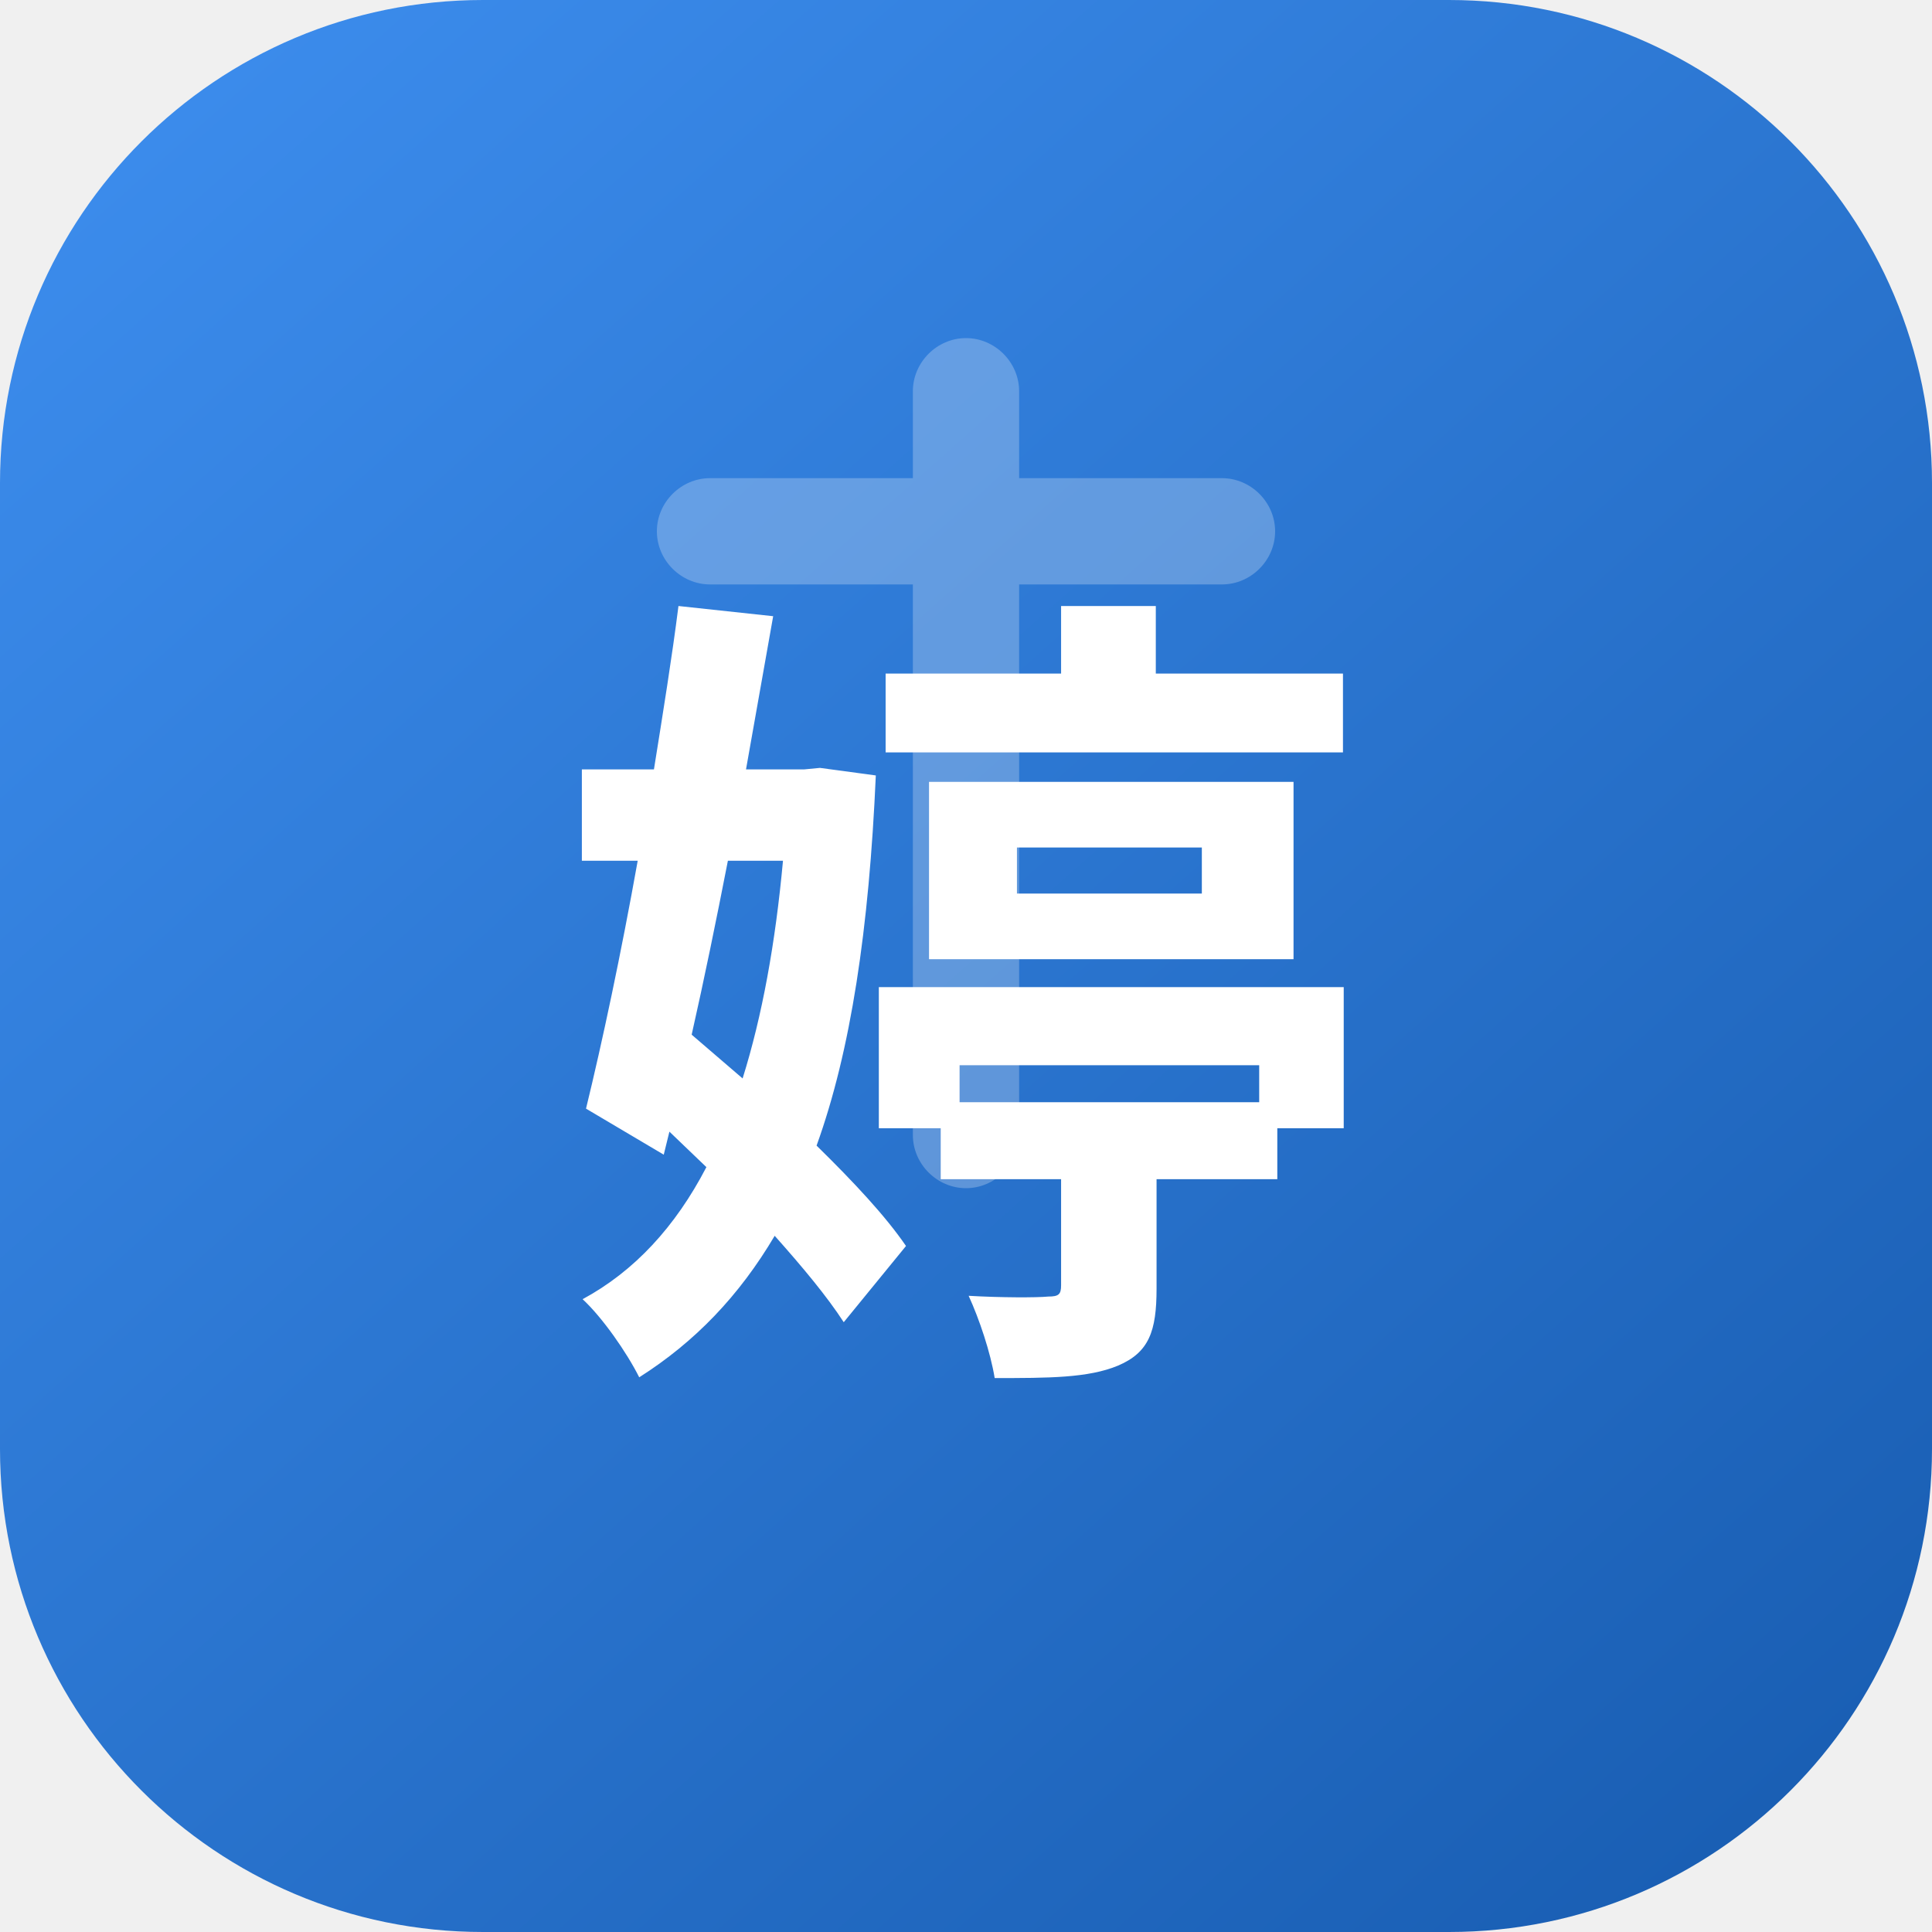
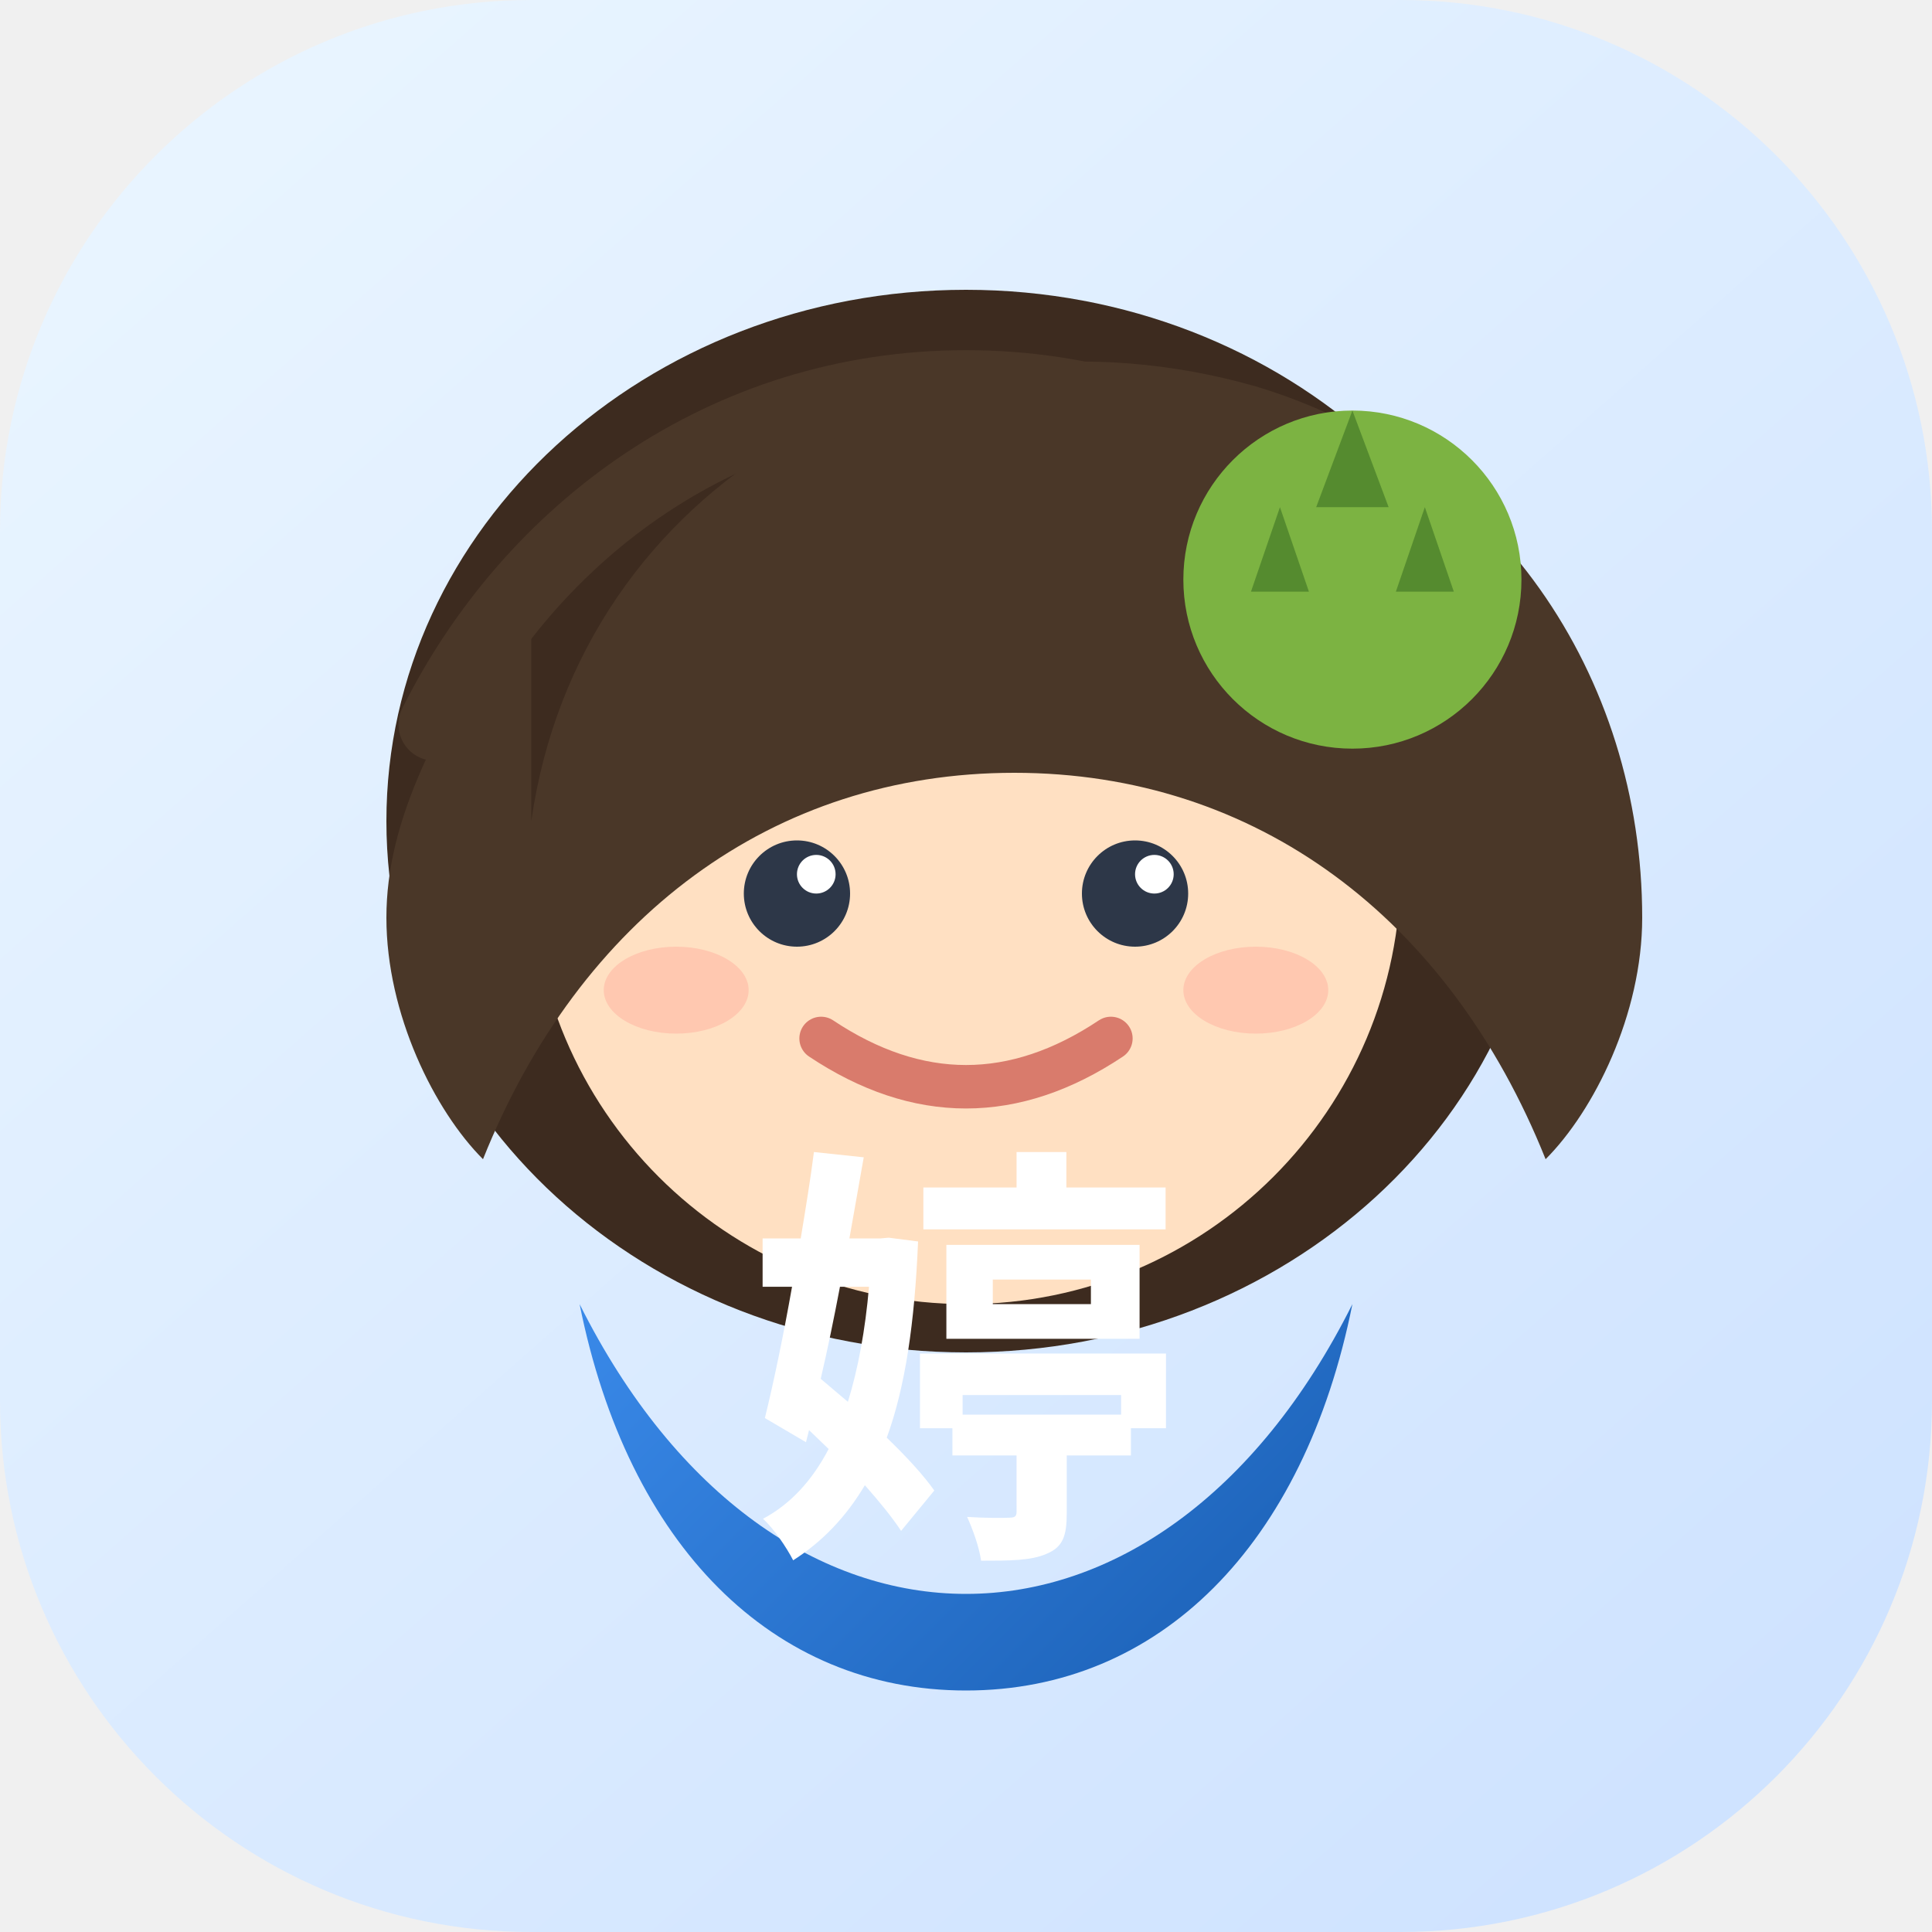
<svg xmlns="http://www.w3.org/2000/svg" viewBox="0 0 80 80" fill="none">
  <defs>
-     <linearGradient id="ting-grad" x1="8" y1="4" x2="72" y2="76" gradientUnits="userSpaceOnUse">
+     <linearGradient id="bg" x1="10" y1="6" x2="70" y2="74" gradientUnits="userSpaceOnUse">
+       <stop stop-color="#e8f4ff" />
+       <stop offset="1" stop-color="#cfe3ff" />
+     </linearGradient>
+     <linearGradient id="dress" x1="28" y1="48" x2="52" y2="72" gradientUnits="userSpaceOnUse">
      <stop stop-color="#3B8BEB" />
      <stop offset="1" stop-color="#1A5FB4" />
    </linearGradient>
  </defs>
-   <rect width="80" height="80" rx="20" fill="url(#ting-grad)" />
-   <path d="M40 14c-1.2 0-2.2 1-2.2 2.2v3.6h-8.4c-1.2 0-2.2 1-2.2 2.2s1 2.2 2.2 2.2h8.4v22.8c0 1.2 1 2.2 2.2 2.2s2.2-1 2.2-2.2V24.2h8.4c1.2 0 2.2-1 2.2-2.2s-1-2.2-2.2-2.2H42.2v-3.6c0-1.2-1-2.2-2.2-2.2z" fill="white" opacity="0.25" />
-   <text x="40" y="54" text-anchor="middle" font-family="'Noto Sans SC', 'PingFang SC', sans-serif" font-size="34" font-weight="700" fill="white">婷</text>
+   <rect width="80" height="80" rx="22" fill="url(#bg)" />
+   <ellipse cx="40" cy="34" rx="24" ry="22" fill="#3d2b1f" />
+   <circle cx="40" cy="36" r="18" fill="#ffe0c2" />
+   <path d="M22 34c2-14 16-22 30-18 10 3 16 12 16 22 0 4-2 8-4 10-4-10-12-16-22-16s-18 6-22 16c-2-2-4-6-4-10 0-4 2-8 6-14z" fill="#4a3728" />
+   <path d="M18 30c4-8 12-14 22-14s18 6 22 14" stroke="#4a3728" stroke-width="3" stroke-linecap="round" />
+   <circle cx="33" cy="37" r="2.2" fill="#2d3748" />
+   <circle cx="47" cy="37" r="2.2" fill="#2d3748" />
+   <circle cx="33.8" cy="36.2" r="0.8" fill="#fff" />
+   <circle cx="47.8" cy="36.2" r="0.8" fill="#fff" />
+   <ellipse cx="28" cy="41" rx="3" ry="1.8" fill="#ffb4a2" opacity="0.55" />
+   <ellipse cx="52" cy="41" rx="3" ry="1.8" fill="#ffb4a2" opacity="0.55" />
+   <path d="M34 43 Q40 47 46 43" stroke="#d97b6c" stroke-width="1.8" stroke-linecap="round" fill="none" />
+   <path d="M24 54c4 8 10 12 16 12s12-4 16-12c-2 10-8 16-16 16s-14-6-16-16z" fill="url(#dress)" />
+   <text x="40" y="63" text-anchor="middle" font-family="'Noto Sans SC', 'PingFang SC', sans-serif" font-size="18" font-weight="700" fill="#ffffff">婷</text>
+   <circle cx="56" cy="24" r="7" fill="#7cb342" />
+   <path d="M56 17l1.5 4h-3z" fill="#558b2f" />
+   <path d="M53 21l1.2 3.5h-2.4z" fill="#558b2f" />
+   <path d="M59 21l1.2 3.5h-2.4z" fill="#558b2f" />
</svg>
